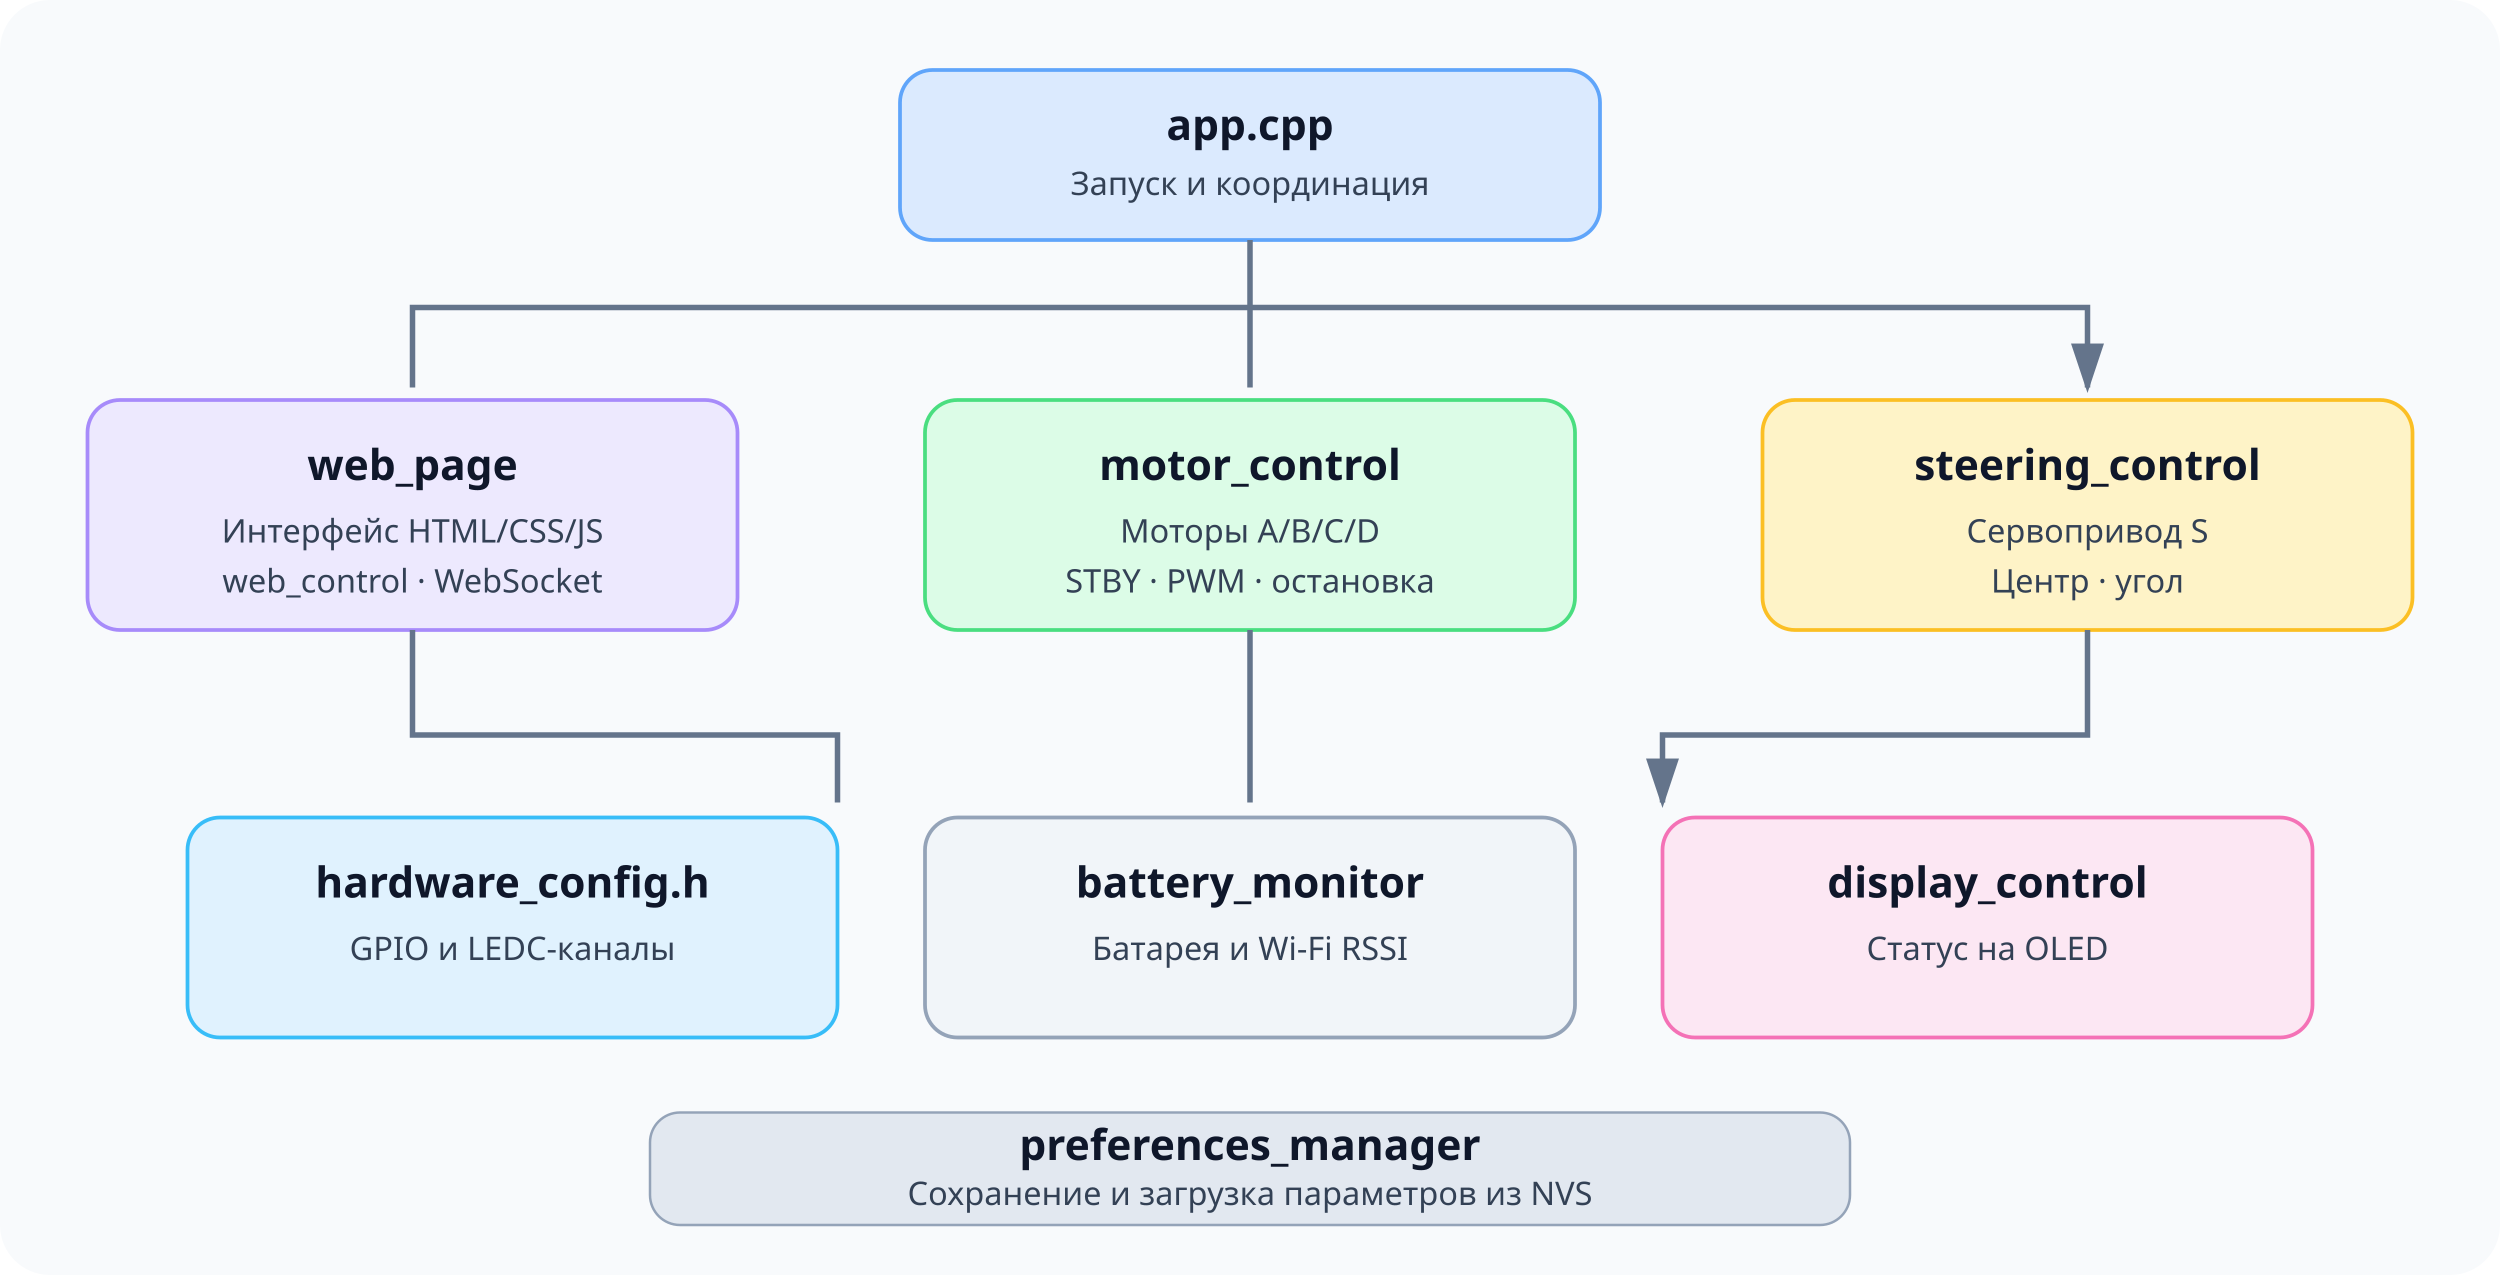
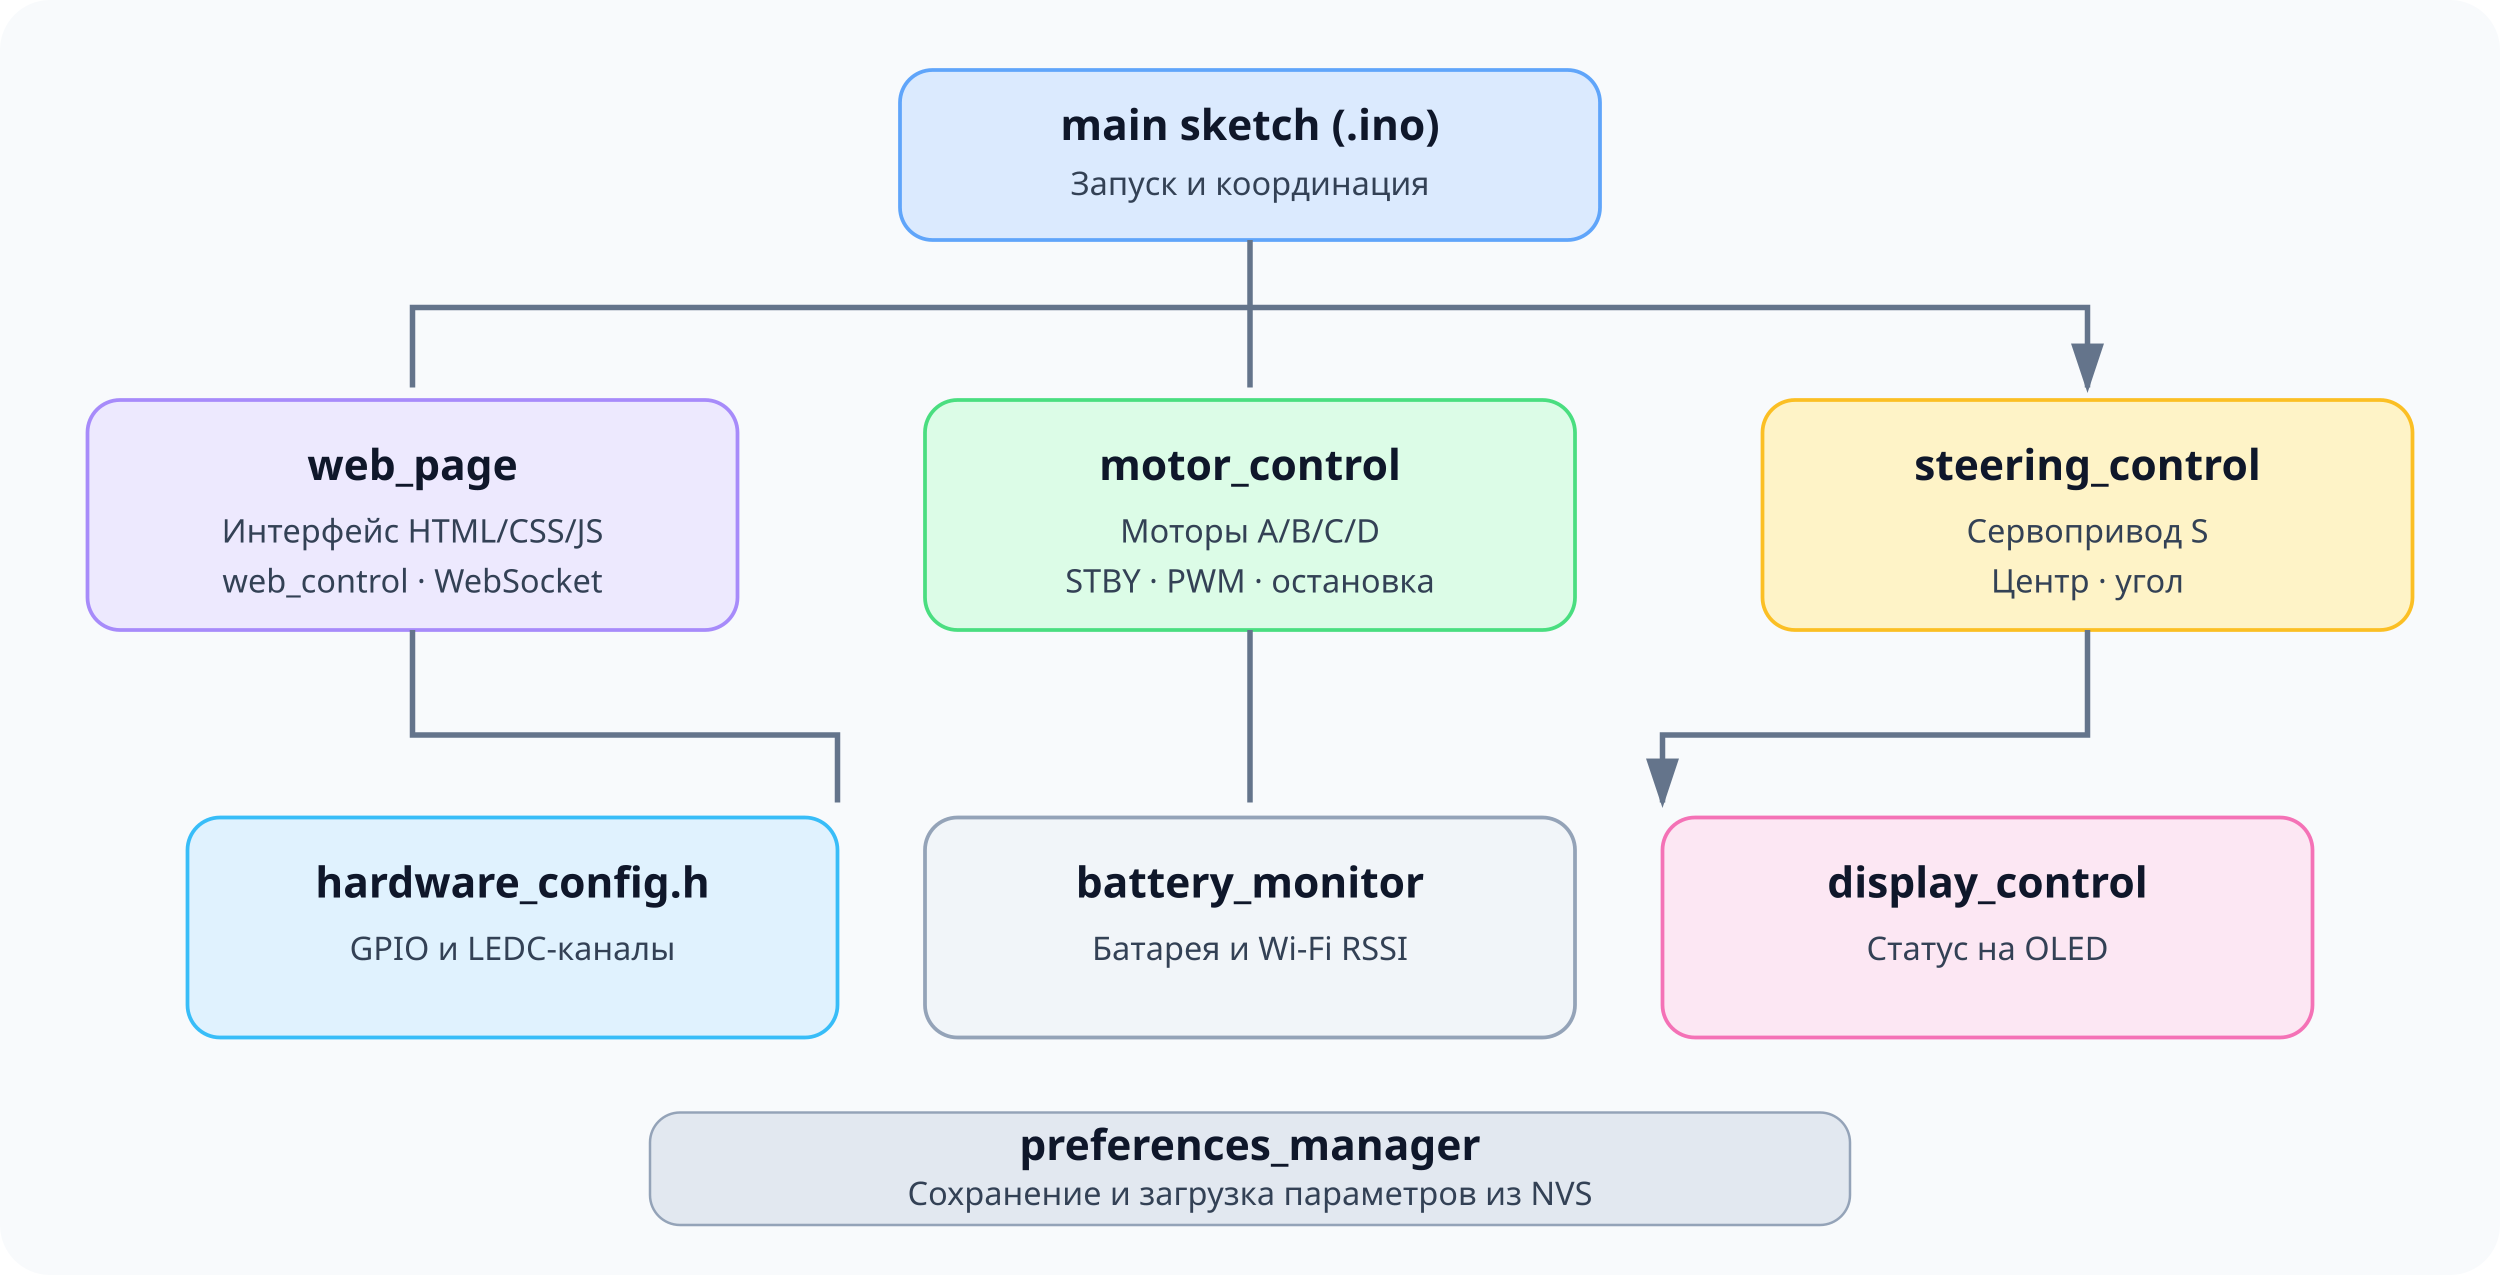
<svg xmlns="http://www.w3.org/2000/svg" width="1000" height="510" viewBox="0 0 1000 510" role="img" aria-labelledby="title desc">
  <defs>
    <marker id="arr" markerWidth="10" markerHeight="10" refX="8" refY="3" orient="auto">
      <path d="M0,0 L0,6 L9,3 z" fill="#64748b" />
    </marker>
    <style>.t{font:600 17px system-ui,sans-serif;fill:#0f172a}.s{font:13px system-ui,sans-serif;fill:#334155}.l{stroke:#64748b;stroke-width:2.2;fill:none;marker-end:url(#arr)}.b{stroke-width:1.5;rx:13}</style>
  </defs>
  <rect width="1000" height="510" rx="20" fill="#f8fafc" />
  <rect x="360" y="28" width="280" height="68" class="b" fill="#dbeafe" stroke="#60a5fa" />
-   <text x="500" y="56" text-anchor="middle" class="t">app.cpp</text>
+   <text x="500" y="56" text-anchor="middle" class="t">main sketch (.ino)</text>
  <text x="500" y="78" text-anchor="middle" class="s">Запуск и координация</text>
  <path d="M500 96 V123 H165 V155 M500 123 V155 M500 123 H835 V155" class="l" />
  <rect x="35" y="160" width="260" height="92" class="b" fill="#ede9fe" stroke="#a78bfa" />
  <text x="165" y="192" text-anchor="middle" class="t">web_page</text>
  <text x="165" y="217" text-anchor="middle" class="s">Интерфейс HTML/CSS/JS</text>
  <text x="165" y="237" text-anchor="middle" class="s">web_control · WebSocket</text>
  <rect x="370" y="160" width="260" height="92" class="b" fill="#dcfce7" stroke="#4ade80" />
  <text x="500" y="192" text-anchor="middle" class="t">motor_control</text>
  <text x="500" y="217" text-anchor="middle" class="s">Моторы A/B/C/D</text>
  <text x="500" y="237" text-anchor="middle" class="s">STBY · PWM · остановка</text>
  <rect x="705" y="160" width="260" height="92" class="b" fill="#fef3c7" stroke="#fbbf24" />
  <text x="835" y="192" text-anchor="middle" class="t">steering_control</text>
  <text x="835" y="217" text-anchor="middle" class="s">Сервопривод S</text>
  <text x="835" y="237" text-anchor="middle" class="s">Центр · угол</text>
  <path d="M165 252 V294 H335 V321 M500 252 V321 M835 252 V294 H665 V321" class="l" />
  <rect x="75" y="327" width="260" height="88" class="b" fill="#e0f2fe" stroke="#38bdf8" />
  <text x="205" y="359" text-anchor="middle" class="t">hardware_config.h</text>
  <text x="205" y="384" text-anchor="middle" class="s">GPIO и LEDC-каналы</text>
  <rect x="370" y="327" width="260" height="88" class="b" fill="#f1f5f9" stroke="#94a3b8" />
  <text x="500" y="359" text-anchor="middle" class="t">battery_monitor</text>
  <text x="500" y="384" text-anchor="middle" class="s">Батарея и Wi-Fi RSSI</text>
  <rect x="665" y="327" width="260" height="88" class="b" fill="#fce7f3" stroke="#f472b6" />
  <text x="795" y="359" text-anchor="middle" class="t">display_control</text>
  <text x="795" y="384" text-anchor="middle" class="s">Статус на OLED</text>
  <rect x="260" y="445" width="480" height="45" rx="12" fill="#e2e8f0" stroke="#94a3b8" />
  <text x="500" y="464" text-anchor="middle" class="t">preferences_manager</text>
  <text x="500" y="482" text-anchor="middle" class="s">Сохранение и загрузка параметров из NVS</text>
</svg>
